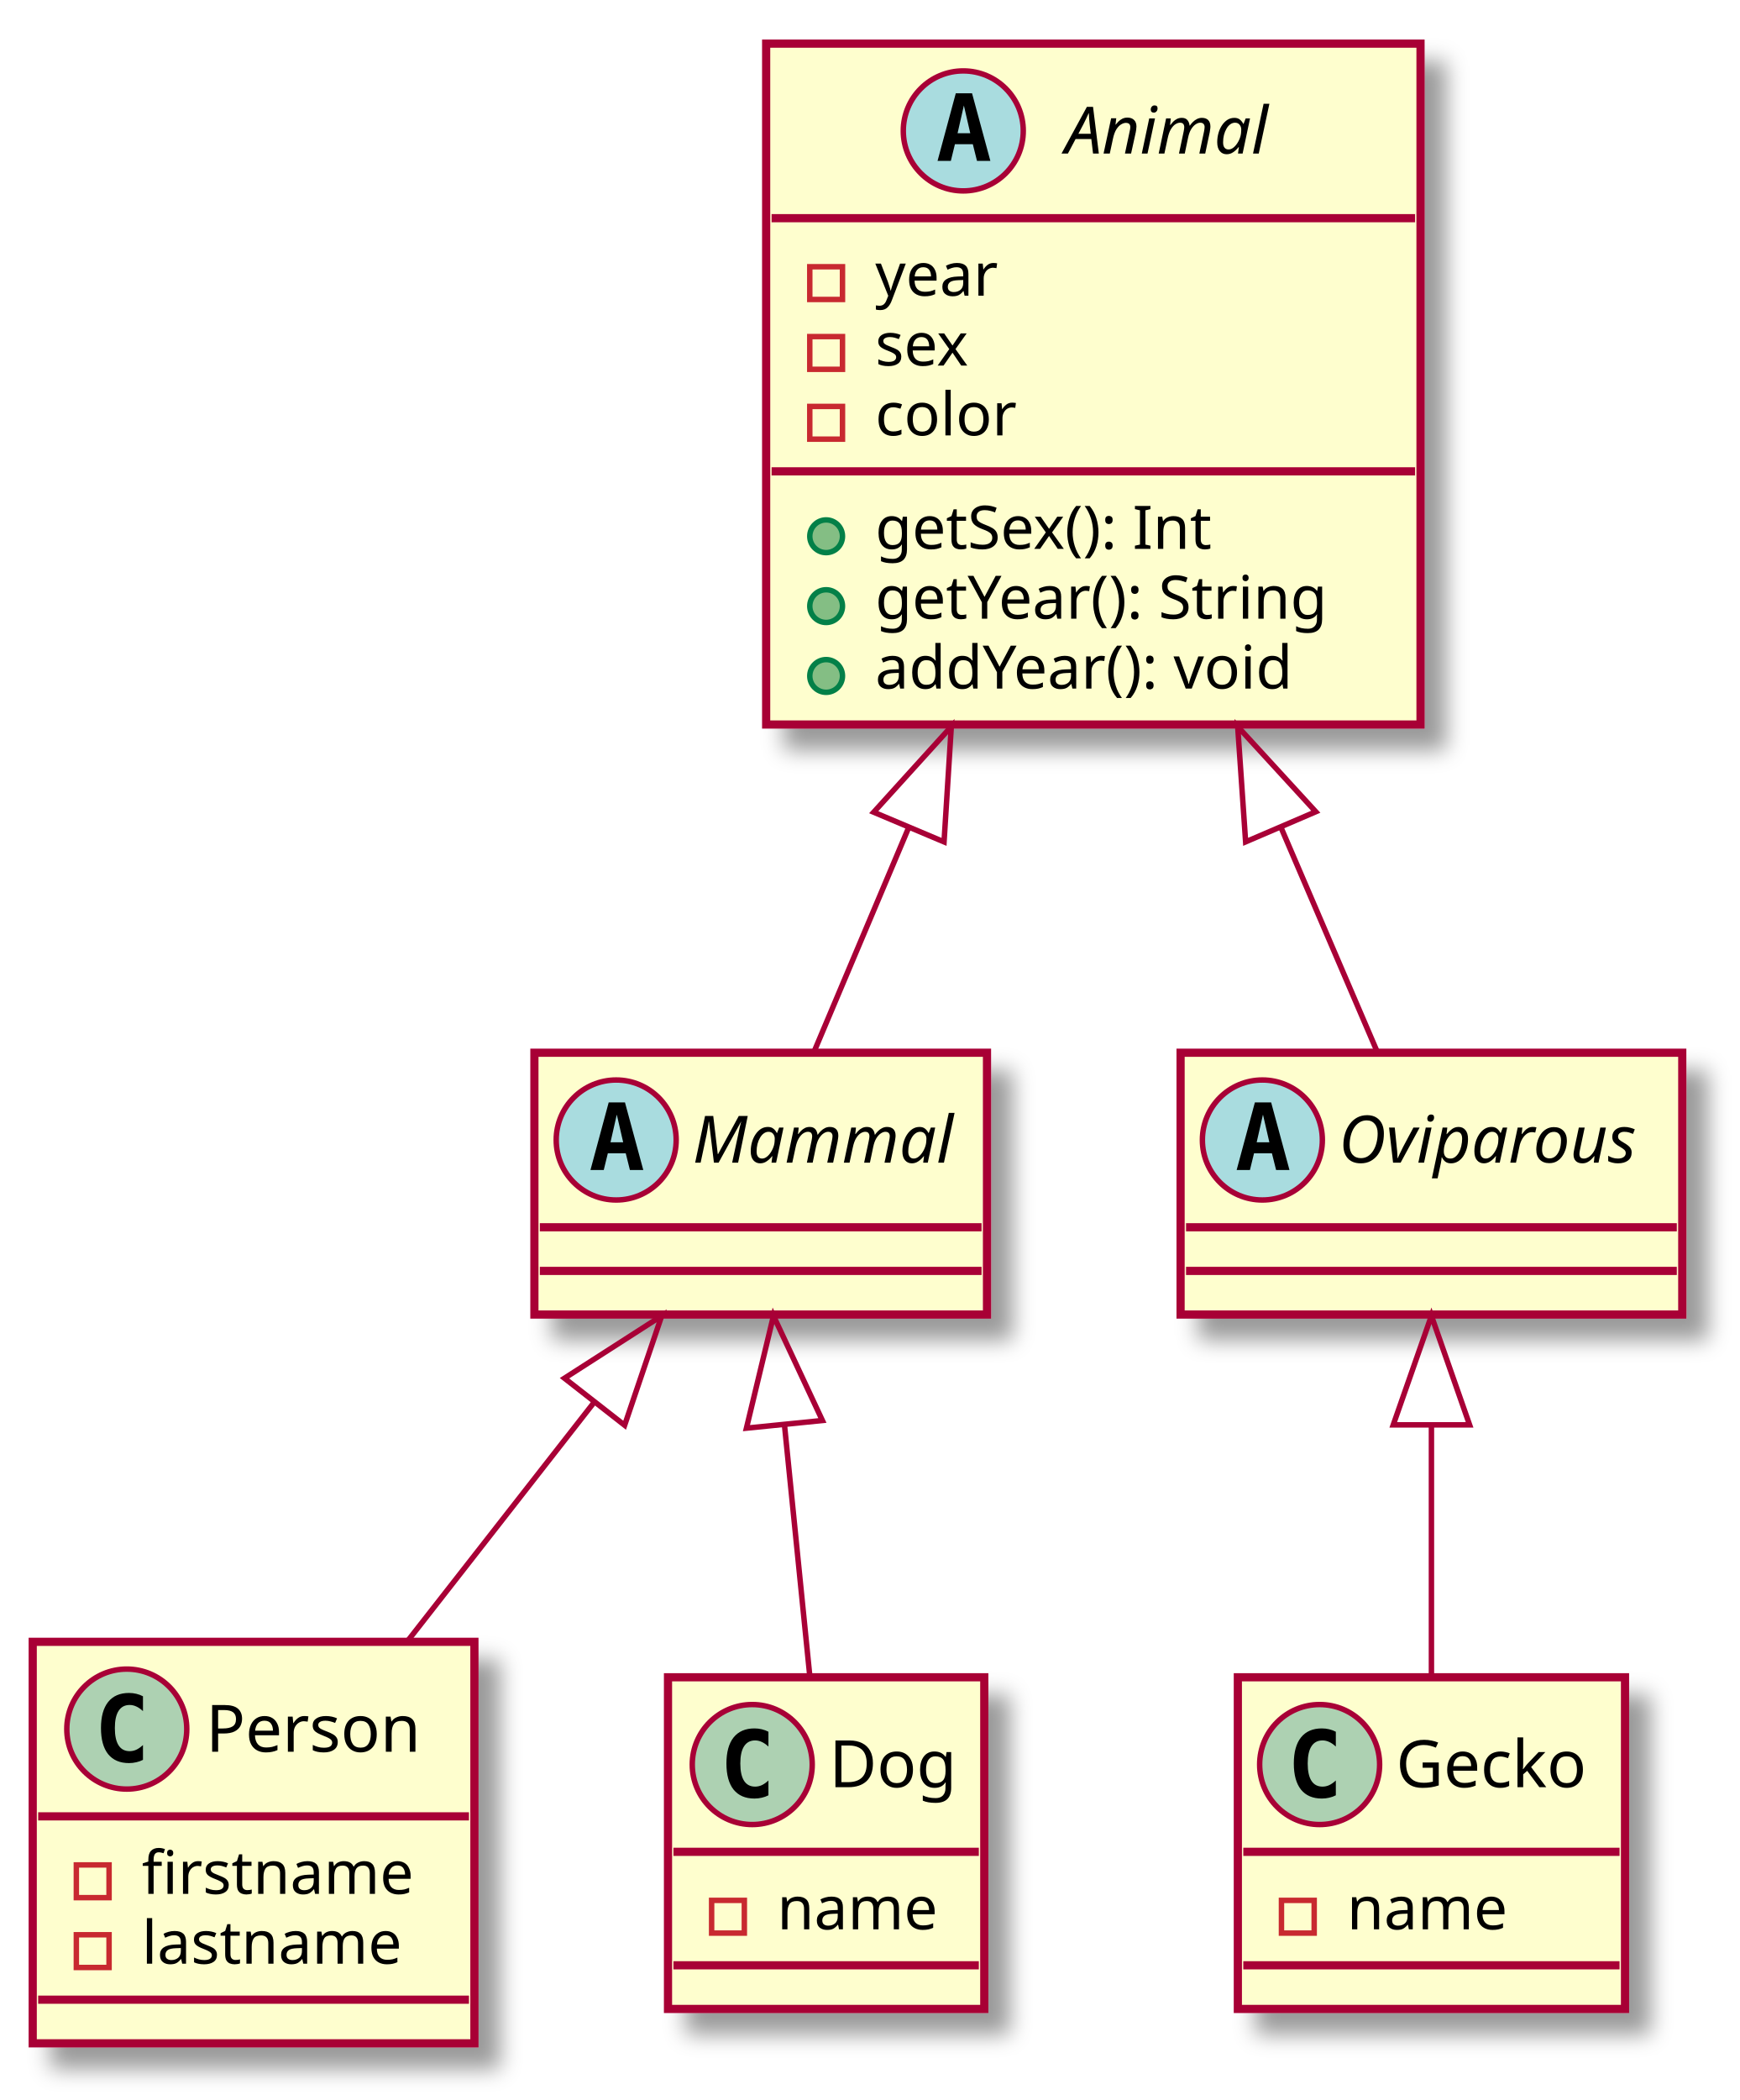
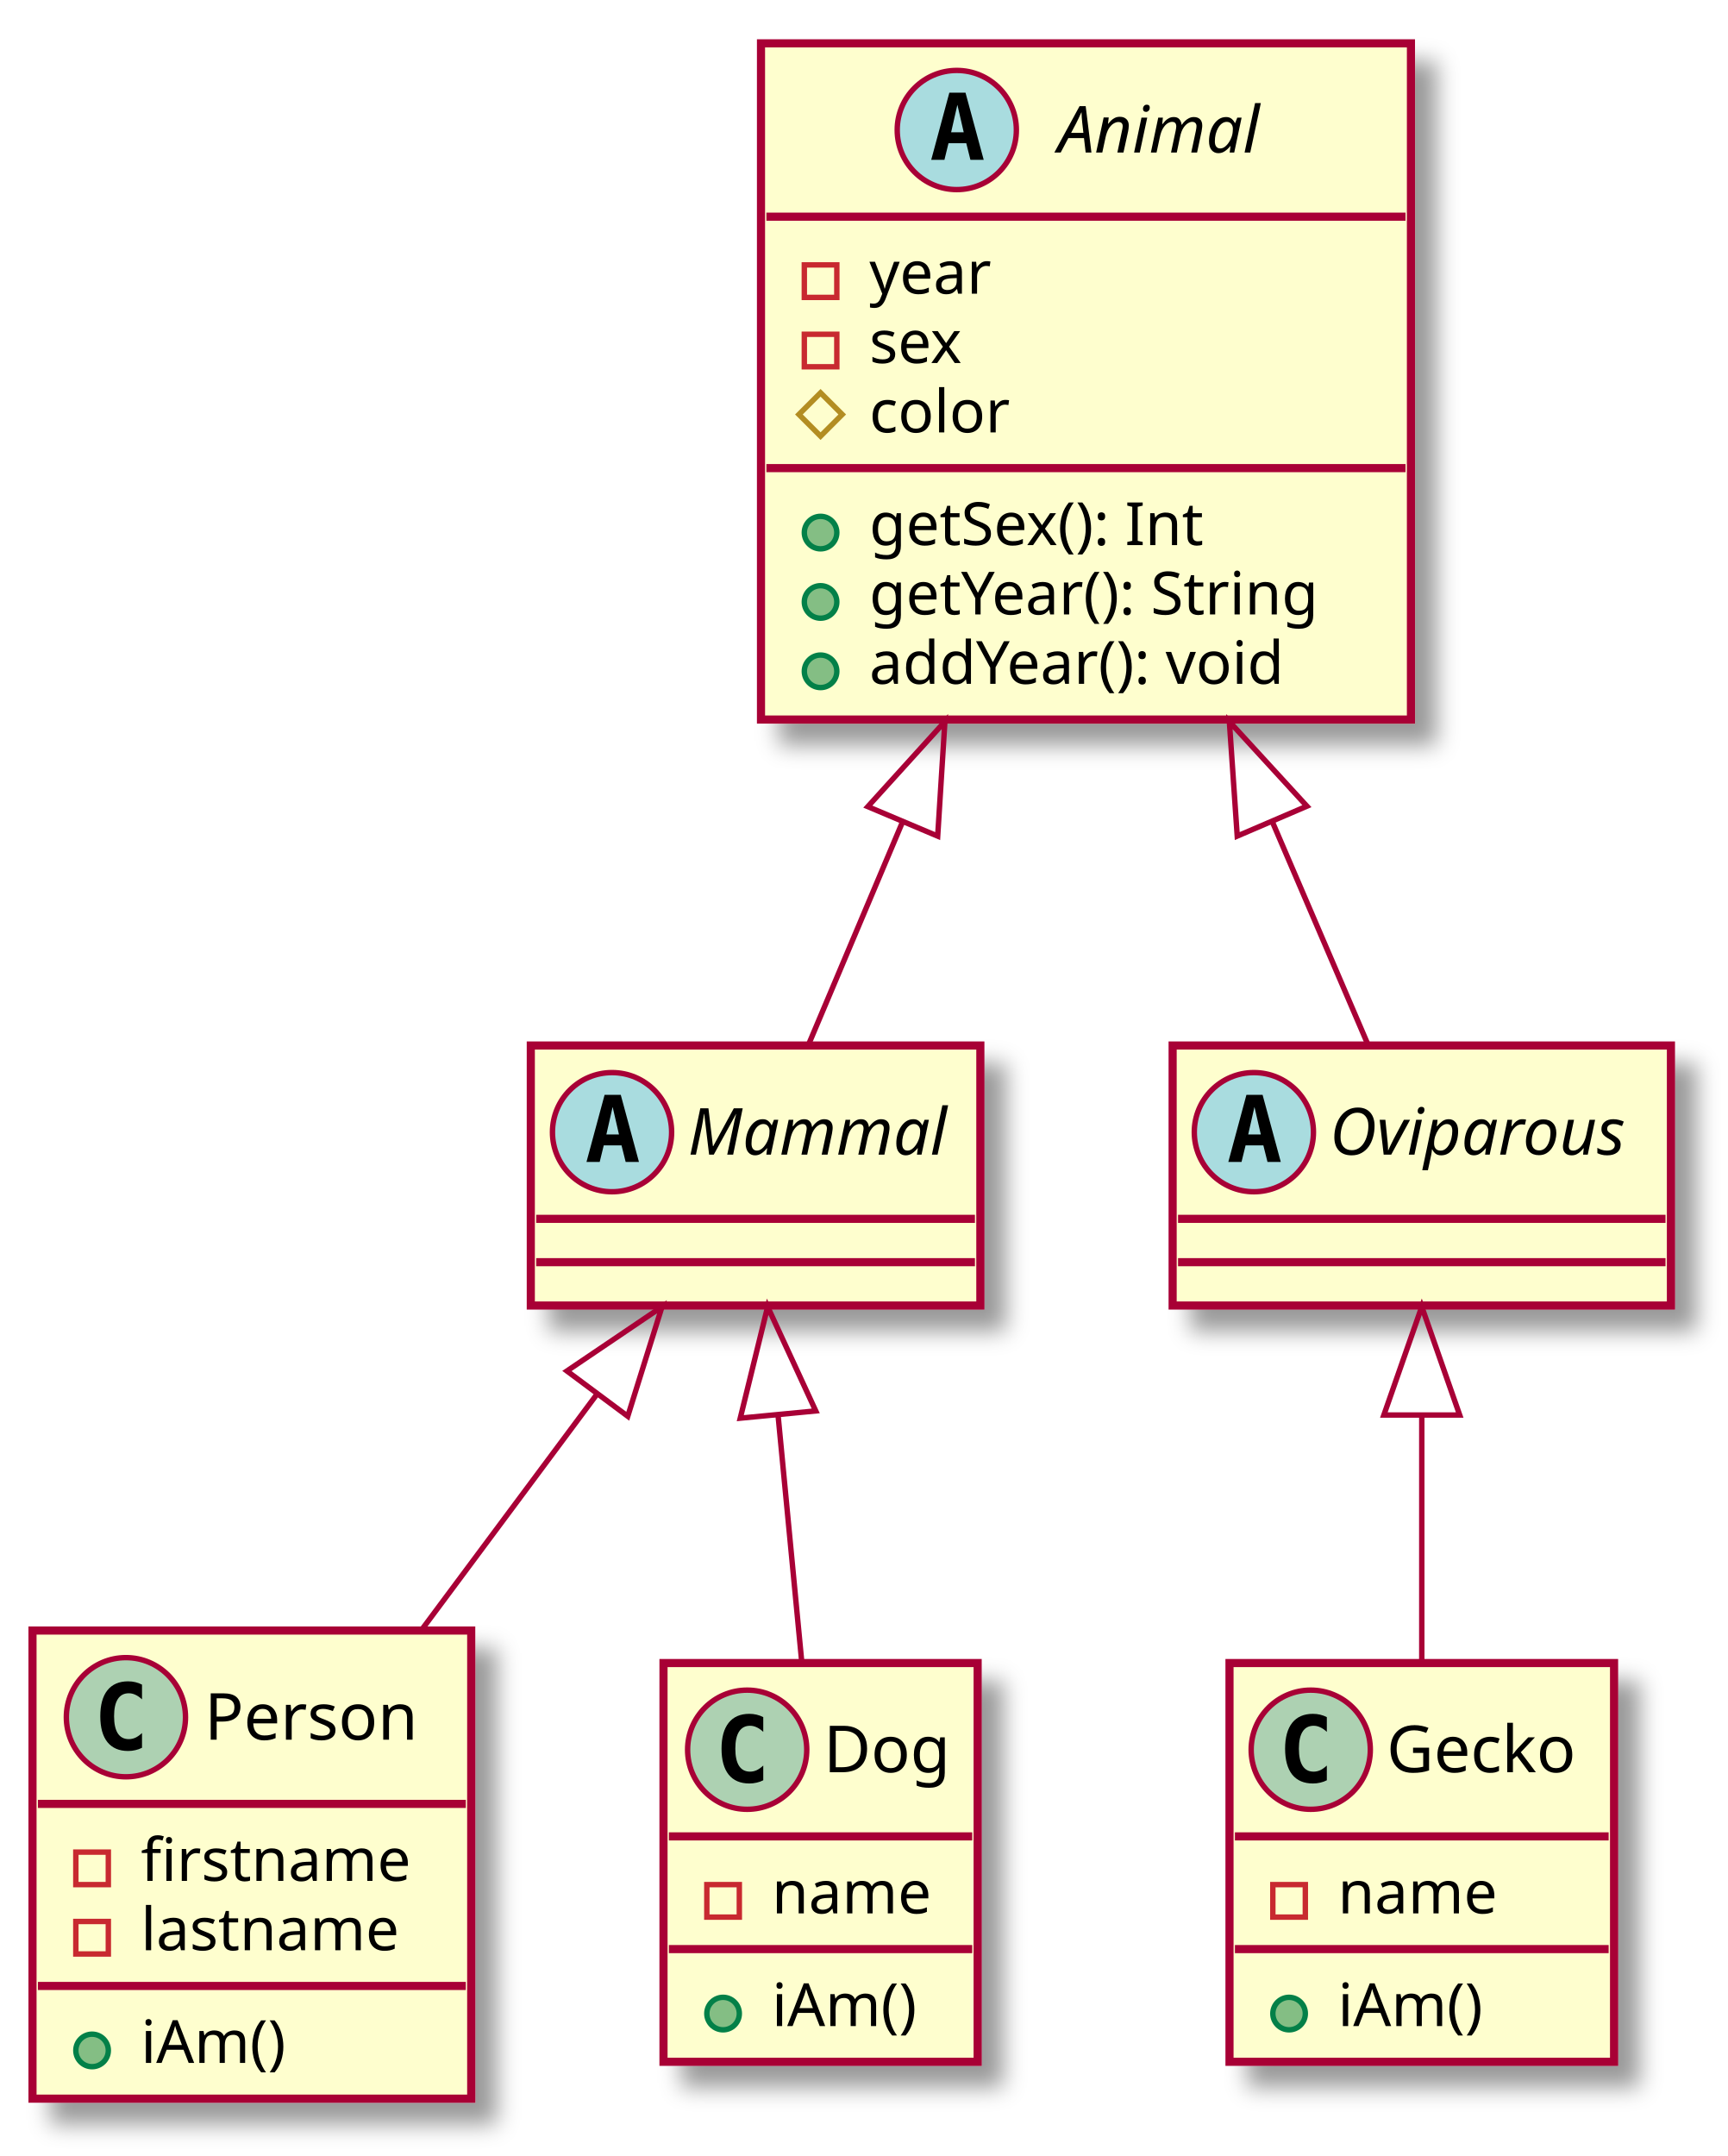
- <svg xmlns="http://www.w3.org/2000/svg" contentScriptType="application/ecmascript" contentStyleType="text/css" height="385px" preserveAspectRatio="none" style="width:319px;height:385px;" version="1.1" viewBox="0 0 319 385" width="319px" zoomAndPan="magnify">
+ <svg xmlns="http://www.w3.org/2000/svg" contentScriptType="application/ecmascript" contentStyleType="text/css" height="398px" preserveAspectRatio="none" style="width:319px;height:398px;" version="1.1" viewBox="0 0 319 398" width="319px" zoomAndPan="magnify">
  <defs>
-     <filter height="300%" id="fp76ivdaoa2r4" width="300%" x="-1" y="-1">
+     <filter height="300%" id="f15oeybivnbzgx" width="300%" x="-1" y="-1">
      <feGaussianBlur result="blurOut" stdDeviation="2.0" />
      <feColorMatrix in="blurOut" result="blurOut2" type="matrix" values="0 0 0 0 0 0 0 0 0 0 0 0 0 0 0 0 0 0 .4 0" />
      <feOffset dx="4.0" dy="4.0" in="blurOut2" result="blurOut3" />
      <feBlend in="SourceGraphic" in2="blurOut3" mode="normal" />
    </filter>
  </defs>
  <g>
-     <rect fill="#FEFECE" filter="url(#fp76ivdaoa2r4)" height="124.828" id="Animal" style="stroke: #A80036; stroke-width: 1.5;" width="120" x="140.5" y="8" />
+     <rect fill="#FEFECE" filter="url(#f15oeybivnbzgx)" height="124.828" id="Animal" style="stroke: #A80036; stroke-width: 1.5;" width="120" x="140.5" y="8" />
    <ellipse cx="176.65" cy="24" fill="#A9DCDF" rx="11" ry="11" style="stroke: #A80036; stroke-width: 1.0;" />
    <path d="M176.759,19.344 L175.603,24.422 L177.931,24.422 L176.759,19.344 Z M175.275,17.109 L178.259,17.109 L181.619,29.5 L179.166,29.5 L178.4,26.438 L175.119,26.438 L174.369,29.5 L171.931,29.5 L175.275,17.109 Z " />
    <text fill="#000000" font-family="sans-serif" font-size="12" font-style="italic" lengthAdjust="spacingAndGlyphs" textLength="41" x="195.35" y="28.154">Animal</text>
    <line style="stroke: #A80036; stroke-width: 1.5;" x1="141.5" x2="259.5" y1="40" y2="40" />
    <rect fill="none" height="6" style="stroke: #C82930; stroke-width: 1.0;" width="6" x="148.5" y="48.902" />
    <text fill="#000000" font-family="sans-serif" font-size="11" lengthAdjust="spacingAndGlyphs" textLength="25" x="160.5" y="54.21">year</text>
    <rect fill="none" height="6" style="stroke: #C82930; stroke-width: 1.0;" width="6" x="148.5" y="61.707" />
    <text fill="#000000" font-family="sans-serif" font-size="11" lengthAdjust="spacingAndGlyphs" textLength="20" x="160.5" y="67.015">sex</text>
-     <rect fill="none" height="6" style="stroke: #C82930; stroke-width: 1.0;" width="6" x="148.5" y="74.512" />
+     <polygon fill="none" points="151.5,72.512,155.5,76.512,151.5,80.512,147.5,76.512" style="stroke: #B38D22; stroke-width: 1.0;" />
    <text fill="#000000" font-family="sans-serif" font-size="11" lengthAdjust="spacingAndGlyphs" textLength="28" x="160.5" y="79.82">color</text>
    <line style="stroke: #A80036; stroke-width: 1.5;" x1="141.5" x2="259.5" y1="86.414" y2="86.414" />
    <ellipse cx="151.5" cy="98.316" fill="#84BE84" rx="3" ry="3" style="stroke: #038048; stroke-width: 1.0;" />
    <text fill="#000000" font-family="sans-serif" font-size="11" lengthAdjust="spacingAndGlyphs" textLength="69" x="160.5" y="100.624">getSex(): Int</text>
    <ellipse cx="151.5" cy="111.121" fill="#84BE84" rx="3" ry="3" style="stroke: #038048; stroke-width: 1.0;" />
    <text fill="#000000" font-family="sans-serif" font-size="11" lengthAdjust="spacingAndGlyphs" textLength="94" x="160.5" y="113.429">getYear(): String</text>
    <ellipse cx="151.5" cy="123.926" fill="#84BE84" rx="3" ry="3" style="stroke: #038048; stroke-width: 1.0;" />
    <text fill="#000000" font-family="sans-serif" font-size="11" lengthAdjust="spacingAndGlyphs" textLength="86" x="160.5" y="126.234">addYear(): void</text>
-     <rect fill="#FEFECE" filter="url(#fp76ivdaoa2r4)" height="48" id="Mammal" style="stroke: #A80036; stroke-width: 1.5;" width="83" x="98" y="193" />
+     <rect fill="#FEFECE" filter="url(#f15oeybivnbzgx)" height="48" id="Mammal" style="stroke: #A80036; stroke-width: 1.5;" width="83" x="98" y="193" />
    <ellipse cx="113" cy="209" fill="#A9DCDF" rx="11" ry="11" style="stroke: #A80036; stroke-width: 1.0;" />
    <path d="M113.109,204.344 L111.953,209.422 L114.281,209.422 L113.109,204.344 Z M111.625,202.109 L114.609,202.109 L117.969,214.5 L115.516,214.5 L114.75,211.438 L111.469,211.438 L110.719,214.5 L108.281,214.5 L111.625,202.109 Z " />
    <text fill="#000000" font-family="sans-serif" font-size="12" font-style="italic" lengthAdjust="spacingAndGlyphs" textLength="51" x="127" y="213.154">Mammal</text>
    <line style="stroke: #A80036; stroke-width: 1.5;" x1="99" x2="180" y1="225" y2="225" />
    <line style="stroke: #A80036; stroke-width: 1.5;" x1="99" x2="180" y1="233" y2="233" />
-     <rect fill="#FEFECE" filter="url(#fp76ivdaoa2r4)" height="48" id="Oviparous" style="stroke: #A80036; stroke-width: 1.5;" width="92" x="216.5" y="193" />
+     <rect fill="#FEFECE" filter="url(#f15oeybivnbzgx)" height="48" id="Oviparous" style="stroke: #A80036; stroke-width: 1.5;" width="92" x="216.5" y="193" />
    <ellipse cx="231.5" cy="209" fill="#A9DCDF" rx="11" ry="11" style="stroke: #A80036; stroke-width: 1.0;" />
    <path d="M231.609,204.344 L230.453,209.422 L232.781,209.422 L231.609,204.344 Z M230.125,202.109 L233.109,202.109 L236.469,214.5 L234.016,214.5 L233.25,211.438 L229.969,211.438 L229.219,214.5 L226.781,214.5 L230.125,202.109 Z " />
    <text fill="#000000" font-family="sans-serif" font-size="12" font-style="italic" lengthAdjust="spacingAndGlyphs" textLength="60" x="245.5" y="213.154">Oviparous</text>
    <line style="stroke: #A80036; stroke-width: 1.5;" x1="217.5" x2="307.5" y1="225" y2="225" />
    <line style="stroke: #A80036; stroke-width: 1.5;" x1="217.5" x2="307.5" y1="233" y2="233" />
-     <rect fill="#FEFECE" filter="url(#fp76ivdaoa2r4)" height="73.609" id="Person" style="stroke: #A80036; stroke-width: 1.5;" width="81" x="6" y="301" />
+     <rect fill="#FEFECE" filter="url(#f15oeybivnbzgx)" height="86.414" id="Person" style="stroke: #A80036; stroke-width: 1.5;" width="81" x="6" y="301" />
    <ellipse cx="23.25" cy="317" fill="#ADD1B2" rx="11" ry="11" style="stroke: #A80036; stroke-width: 1.0;" />
    <path d="M26.219,322.641 Q25.641,322.938 25,323.078 Q24.359,323.234 23.656,323.234 Q21.156,323.234 19.828,321.594 Q18.516,319.938 18.516,316.812 Q18.516,313.688 19.828,312.031 Q21.156,310.375 23.656,310.375 Q24.359,310.375 25,310.531 Q25.656,310.688 26.219,310.984 L26.219,313.703 Q25.594,313.125 25,312.859 Q24.406,312.578 23.781,312.578 Q22.438,312.578 21.75,313.656 Q21.062,314.719 21.062,316.812 Q21.062,318.906 21.75,319.984 Q22.438,321.047 23.781,321.047 Q24.406,321.047 25,320.781 Q25.594,320.5 26.219,319.922 L26.219,322.641 Z " />
    <text fill="#000000" font-family="sans-serif" font-size="12" lengthAdjust="spacingAndGlyphs" textLength="44" x="37.75" y="321.154">Person</text>
    <line style="stroke: #A80036; stroke-width: 1.5;" x1="7" x2="86" y1="333" y2="333" />
    <rect fill="none" height="6" style="stroke: #C82930; stroke-width: 1.0;" width="6" x="14" y="341.902" />
    <text fill="#000000" font-family="sans-serif" font-size="11" lengthAdjust="spacingAndGlyphs" textLength="55" x="26" y="347.21">firstname</text>
    <rect fill="none" height="6" style="stroke: #C82930; stroke-width: 1.0;" width="6" x="14" y="354.707" />
    <text fill="#000000" font-family="sans-serif" font-size="11" lengthAdjust="spacingAndGlyphs" textLength="53" x="26" y="360.015">lastname</text>
    <line style="stroke: #A80036; stroke-width: 1.5;" x1="7" x2="86" y1="366.609" y2="366.609" />
-     <rect fill="#FEFECE" filter="url(#fp76ivdaoa2r4)" height="60.805" id="Dog" style="stroke: #A80036; stroke-width: 1.5;" width="58" x="122.5" y="307.5" />
-     <ellipse cx="137.95" cy="323.5" fill="#ADD1B2" rx="11" ry="11" style="stroke: #A80036; stroke-width: 1.0;" />
-     <path d="M140.919,329.141 Q140.341,329.438 139.7,329.578 Q139.059,329.734 138.356,329.734 Q135.856,329.734 134.528,328.094 Q133.216,326.438 133.216,323.312 Q133.216,320.188 134.528,318.531 Q135.856,316.875 138.356,316.875 Q139.059,316.875 139.7,317.031 Q140.356,317.188 140.919,317.484 L140.919,320.203 Q140.294,319.625 139.7,319.359 Q139.106,319.078 138.481,319.078 Q137.137,319.078 136.45,320.156 Q135.762,321.219 135.762,323.312 Q135.762,325.406 136.45,326.484 Q137.137,327.547 138.481,327.547 Q139.106,327.547 139.7,327.281 Q140.294,327 140.919,326.422 L140.919,329.141 Z " />
-     <text fill="#000000" font-family="sans-serif" font-size="12" lengthAdjust="spacingAndGlyphs" textLength="25" x="152.05" y="327.654">Dog</text>
-     <line style="stroke: #A80036; stroke-width: 1.5;" x1="123.5" x2="179.5" y1="339.5" y2="339.5" />
-     <rect fill="none" height="6" style="stroke: #C82930; stroke-width: 1.0;" width="6" x="130.5" y="348.402" />
-     <text fill="#000000" font-family="sans-serif" font-size="11" lengthAdjust="spacingAndGlyphs" textLength="32" x="142.5" y="353.71">name</text>
-     <line style="stroke: #A80036; stroke-width: 1.5;" x1="123.5" x2="179.5" y1="360.305" y2="360.305" />
-     <rect fill="#FEFECE" filter="url(#fp76ivdaoa2r4)" height="60.805" id="Gecko" style="stroke: #A80036; stroke-width: 1.5;" width="71" x="227" y="307.5" />
-     <ellipse cx="242" cy="323.5" fill="#ADD1B2" rx="11" ry="11" style="stroke: #A80036; stroke-width: 1.0;" />
-     <path d="M244.969,329.141 Q244.391,329.438 243.75,329.578 Q243.109,329.734 242.406,329.734 Q239.906,329.734 238.578,328.094 Q237.266,326.438 237.266,323.312 Q237.266,320.188 238.578,318.531 Q239.906,316.875 242.406,316.875 Q243.109,316.875 243.75,317.031 Q244.406,317.188 244.969,317.484 L244.969,320.203 Q244.344,319.625 243.75,319.359 Q243.156,319.078 242.531,319.078 Q241.188,319.078 240.5,320.156 Q239.812,321.219 239.812,323.312 Q239.812,325.406 240.5,326.484 Q241.188,327.547 242.531,327.547 Q243.156,327.547 243.75,327.281 Q244.344,327 244.969,326.422 L244.969,329.141 Z " />
-     <text fill="#000000" font-family="sans-serif" font-size="12" lengthAdjust="spacingAndGlyphs" textLength="39" x="256" y="327.654">Gecko</text>
-     <line style="stroke: #A80036; stroke-width: 1.5;" x1="228" x2="297" y1="339.5" y2="339.5" />
-     <rect fill="none" height="6" style="stroke: #C82930; stroke-width: 1.0;" width="6" x="235" y="348.402" />
-     <text fill="#000000" font-family="sans-serif" font-size="11" lengthAdjust="spacingAndGlyphs" textLength="32" x="247" y="353.71">name</text>
-     <line style="stroke: #A80036; stroke-width: 1.5;" x1="228" x2="297" y1="360.305" y2="360.305" />
+     <ellipse cx="17" cy="378.512" fill="#84BE84" rx="3" ry="3" style="stroke: #038048; stroke-width: 1.0;" />
+     <text fill="#000000" font-family="sans-serif" font-size="11" lengthAdjust="spacingAndGlyphs" textLength="29" x="26" y="380.82">iAm()</text>
+     <rect fill="#FEFECE" filter="url(#f15oeybivnbzgx)" height="73.609" id="Dog" style="stroke: #A80036; stroke-width: 1.5;" width="58" x="122.5" y="307" />
+     <ellipse cx="137.95" cy="323" fill="#ADD1B2" rx="11" ry="11" style="stroke: #A80036; stroke-width: 1.0;" />
+     <path d="M140.919,328.641 Q140.341,328.938 139.7,329.078 Q139.059,329.234 138.356,329.234 Q135.856,329.234 134.528,327.594 Q133.216,325.938 133.216,322.812 Q133.216,319.688 134.528,318.031 Q135.856,316.375 138.356,316.375 Q139.059,316.375 139.7,316.531 Q140.356,316.688 140.919,316.984 L140.919,319.703 Q140.294,319.125 139.7,318.859 Q139.106,318.578 138.481,318.578 Q137.137,318.578 136.45,319.656 Q135.762,320.719 135.762,322.812 Q135.762,324.906 136.45,325.984 Q137.137,327.047 138.481,327.047 Q139.106,327.047 139.7,326.781 Q140.294,326.5 140.919,325.922 L140.919,328.641 Z " />
+     <text fill="#000000" font-family="sans-serif" font-size="12" lengthAdjust="spacingAndGlyphs" textLength="25" x="152.05" y="327.154">Dog</text>
+     <line style="stroke: #A80036; stroke-width: 1.5;" x1="123.5" x2="179.5" y1="339" y2="339" />
+     <rect fill="none" height="6" style="stroke: #C82930; stroke-width: 1.0;" width="6" x="130.5" y="347.902" />
+     <text fill="#000000" font-family="sans-serif" font-size="11" lengthAdjust="spacingAndGlyphs" textLength="32" x="142.5" y="353.21">name</text>
+     <line style="stroke: #A80036; stroke-width: 1.5;" x1="123.5" x2="179.5" y1="359.805" y2="359.805" />
+     <ellipse cx="133.5" cy="371.707" fill="#84BE84" rx="3" ry="3" style="stroke: #038048; stroke-width: 1.0;" />
+     <text fill="#000000" font-family="sans-serif" font-size="11" lengthAdjust="spacingAndGlyphs" textLength="29" x="142.5" y="374.015">iAm()</text>
+     <rect fill="#FEFECE" filter="url(#f15oeybivnbzgx)" height="73.609" id="Gecko" style="stroke: #A80036; stroke-width: 1.5;" width="71" x="227" y="307" />
+     <ellipse cx="242" cy="323" fill="#ADD1B2" rx="11" ry="11" style="stroke: #A80036; stroke-width: 1.0;" />
+     <path d="M244.969,328.641 Q244.391,328.938 243.75,329.078 Q243.109,329.234 242.406,329.234 Q239.906,329.234 238.578,327.594 Q237.266,325.938 237.266,322.812 Q237.266,319.688 238.578,318.031 Q239.906,316.375 242.406,316.375 Q243.109,316.375 243.75,316.531 Q244.406,316.688 244.969,316.984 L244.969,319.703 Q244.344,319.125 243.75,318.859 Q243.156,318.578 242.531,318.578 Q241.188,318.578 240.5,319.656 Q239.812,320.719 239.812,322.812 Q239.812,324.906 240.5,325.984 Q241.188,327.047 242.531,327.047 Q243.156,327.047 243.75,326.781 Q244.344,326.5 244.969,325.922 L244.969,328.641 Z " />
+     <text fill="#000000" font-family="sans-serif" font-size="12" lengthAdjust="spacingAndGlyphs" textLength="39" x="256" y="327.154">Gecko</text>
+     <line style="stroke: #A80036; stroke-width: 1.5;" x1="228" x2="297" y1="339" y2="339" />
+     <rect fill="none" height="6" style="stroke: #C82930; stroke-width: 1.0;" width="6" x="235" y="347.902" />
+     <text fill="#000000" font-family="sans-serif" font-size="11" lengthAdjust="spacingAndGlyphs" textLength="32" x="247" y="353.21">name</text>
+     <line style="stroke: #A80036; stroke-width: 1.5;" x1="228" x2="297" y1="359.805" y2="359.805" />
+     <ellipse cx="238" cy="371.707" fill="#84BE84" rx="3" ry="3" style="stroke: #038048; stroke-width: 1.0;" />
+     <text fill="#000000" font-family="sans-serif" font-size="11" lengthAdjust="spacingAndGlyphs" textLength="29" x="247" y="374.015">iAm()</text>
    <path d="M166.649,151.689 C160.268,166.803 154.086,181.449 149.236,192.936 " fill="none" id="Animal-Mammal" style="stroke: #A80036; stroke-width: 1.0;" />
    <polygon fill="none" points="160.226,148.903,174.454,133.2,173.124,154.348,160.226,148.903" style="stroke: #A80036; stroke-width: 1.0;" />
    <path d="M234.906,151.689 C241.391,166.803 247.675,181.449 252.604,192.936 " fill="none" id="Animal-Oviparous" style="stroke: #A80036; stroke-width: 1.0;" />
    <polygon fill="none" points="228.427,154.34,226.973,133.2,241.292,148.82,228.427,154.34" style="stroke: #A80036; stroke-width: 1.0;" />
-     <path d="M108.842,257.229 C97.891,271.242 85.607,286.959 74.858,300.714 " fill="none" id="Mammal-Person" style="stroke: #A80036; stroke-width: 1.0;" />
-     <polygon fill="none" points="103.517,252.675,121.348,241.227,114.548,261.296,103.517,252.675" style="stroke: #A80036; stroke-width: 1.0;" />
-     <path d="M143.849,261.131 C145.402,276.526 147.114,293.507 148.525,307.493 " fill="none" id="Mammal-Dog" style="stroke: #A80036; stroke-width: 1.0;" />
-     <polygon fill="none" points="136.884,261.828,141.842,241.227,150.814,260.424,136.884,261.828" style="stroke: #A80036; stroke-width: 1.0;" />
-     <path d="M262.5,261.395 C262.5,276.72 262.5,293.587 262.5,307.493 " fill="none" id="Oviparous-Gecko" style="stroke: #A80036; stroke-width: 1.0;" />
-     <polygon fill="none" points="255.5,261.227,262.5,241.227,269.5,261.227,255.5,261.227" style="stroke: #A80036; stroke-width: 1.0;" />
+     <path d="M110.079,257.545 C99.798,271.363 88.224,286.92 77.796,300.936 " fill="none" id="Mammal-Person" style="stroke: #A80036; stroke-width: 1.0;" />
+     <polygon fill="none" points="104.671,253.086,122.225,241.219,115.903,261.443,104.671,253.086" style="stroke: #A80036; stroke-width: 1.0;" />
+     <path d="M143.657,261.304 C145.077,276.089 146.648,292.461 148.01,306.643 " fill="none" id="Mammal-Dog" style="stroke: #A80036; stroke-width: 1.0;" />
+     <polygon fill="none" points="136.672,261.796,141.729,241.219,150.608,260.458,136.672,261.796" style="stroke: #A80036; stroke-width: 1.0;" />
+     <path d="M262.5,261.304 C262.5,276.089 262.5,292.461 262.5,306.643 " fill="none" id="Oviparous-Gecko" style="stroke: #A80036; stroke-width: 1.0;" />
+     <polygon fill="none" points="255.5,261.219,262.5,241.219,269.5,261.219,255.5,261.219" style="stroke: #A80036; stroke-width: 1.0;" />
  </g>
</svg>
